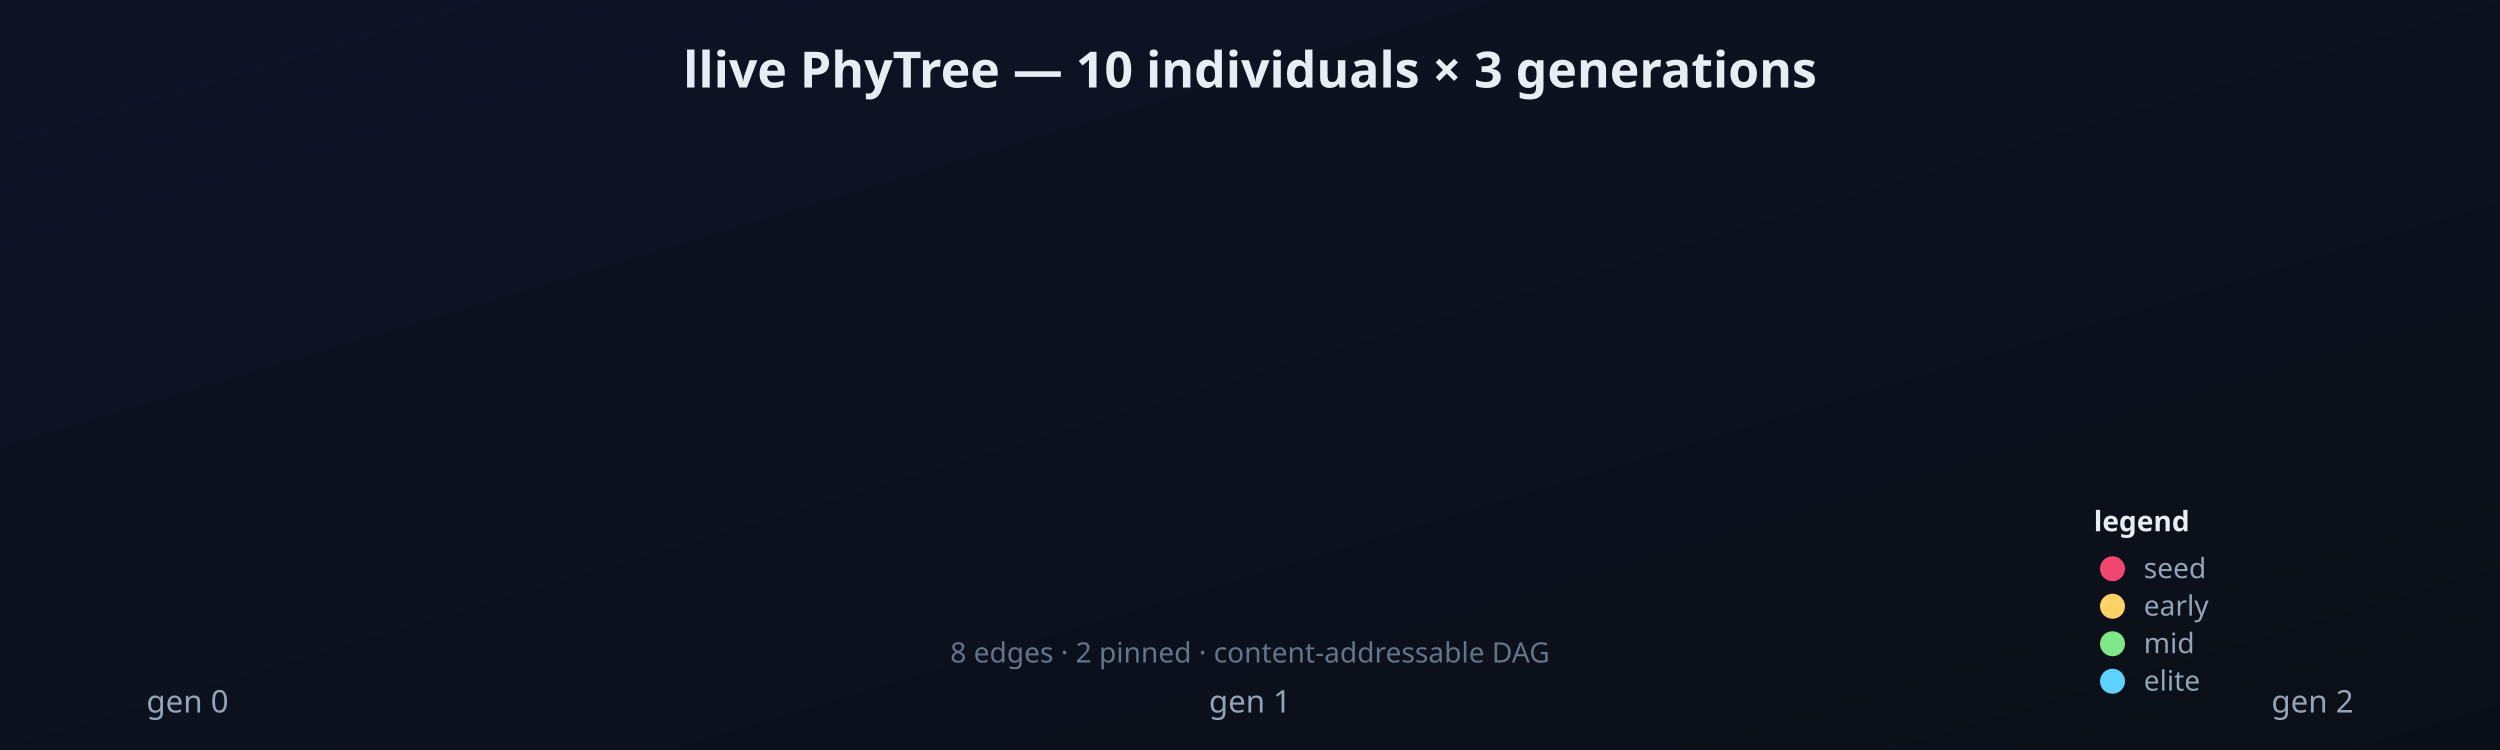
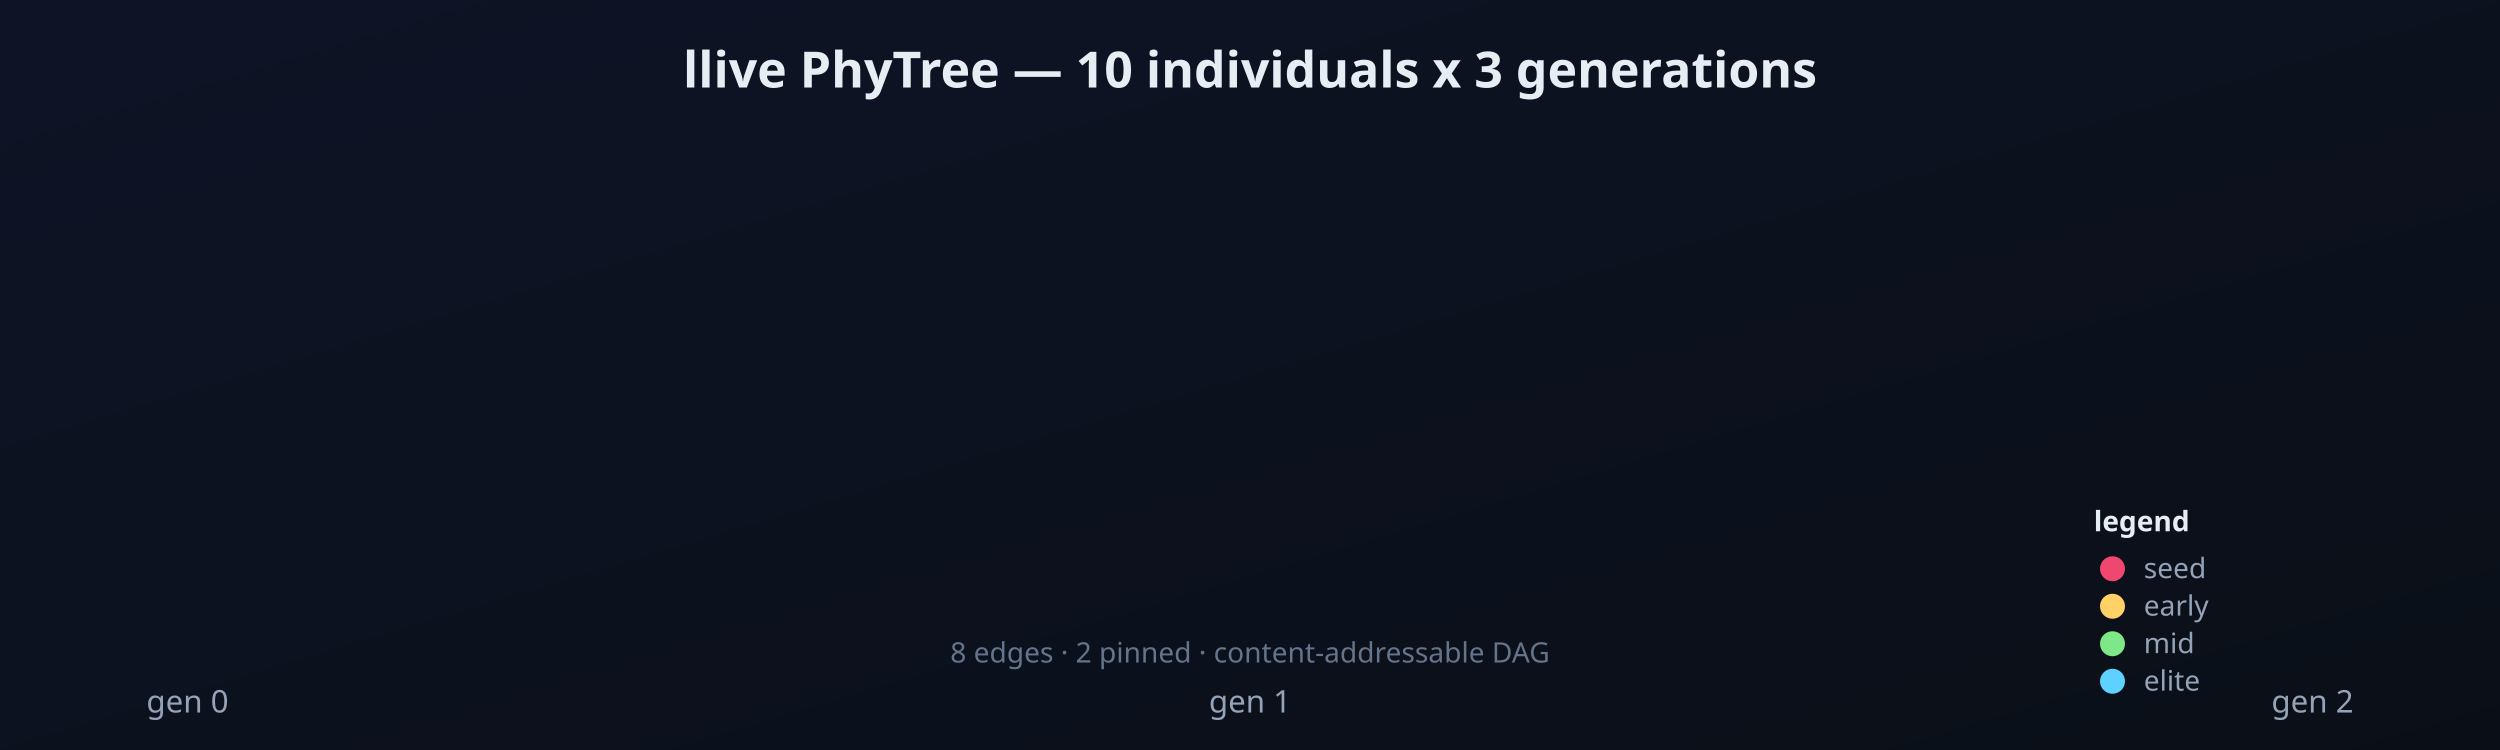
<svg xmlns="http://www.w3.org/2000/svg" viewBox="0 0 800 240" role="img" aria-label="PhyTree phylogenetic DAG across generations">
  <defs>
    <linearGradient id="phytree_bg" x1="0" y1="0" x2="1" y2="1">
      <stop offset="0%" stop-color="#0e1426" />
      <stop offset="100%" stop-color="#0a0f17" />
    </linearGradient>
  </defs>
  <rect width="800" height="240" fill="url(#phytree_bg)" />
-   <text x="400.0" y="28" text-anchor="middle" fill="#e6edf3" font-family="ui-sans-serif,system-ui,sans-serif" font-size="16" font-weight="700">llive PhyTree — 10 individuals × 3 generations</text>
+   <text x="400.0" y="28" text-anchor="middle" fill="#e6edf3" font-family="ui-sans-serif,system-ui,sans-serif" font-size="16" font-weight="700">llive PhyTree — 10 individuals x 3 generations</text>
  <text x="60.0" y="228" text-anchor="middle" fill="#94a3b8" font-family="ui-sans-serif,system-ui,sans-serif" font-size="10">gen 0</text>
  <text x="400.0" y="228" text-anchor="middle" fill="#94a3b8" font-family="ui-sans-serif,system-ui,sans-serif" font-size="10">gen 1</text>
  <text x="740.0" y="228" text-anchor="middle" fill="#94a3b8" font-family="ui-sans-serif,system-ui,sans-serif" font-size="10">gen 2</text>
  <path d="M 60.0,100.0 C 230.0,100.0 230.0,140.0 400.0,140.0" fill="none" stroke="#64748b" stroke-width="1.4" opacity="0" class="phytree-edge" data-op="mutation">
    <animate attributeName="opacity" values="0;0.8" begin="2.00s" dur="0.6s" fill="freeze" repeatCount="1" />
  </path>
  <path d="M 60.0,60.0 C 230.0,60.0 230.0,100.0 400.0,100.0" fill="none" stroke="#64748b" stroke-width="1.4" opacity="0" class="phytree-edge" data-op="mutation">
    <animate attributeName="opacity" values="0;0.8" begin="2.00s" dur="0.6s" fill="freeze" repeatCount="1" />
  </path>
  <path d="M 60.0,140.0 C 230.0,140.0 230.0,60.0 400.0,60.0" fill="none" stroke="#64748b" stroke-width="1.4" opacity="0" class="phytree-edge" data-op="mutation">
    <animate attributeName="opacity" values="0;0.8" begin="2.00s" dur="0.6s" fill="freeze" repeatCount="1" />
  </path>
  <path d="M 60.0,180.0 C 230.0,180.0 230.0,180.0 400.0,180.0" fill="none" stroke="#64748b" stroke-width="1.4" opacity="0" class="phytree-edge" data-op="mutation">
    <animate attributeName="opacity" values="0;0.8" begin="2.00s" dur="0.6s" fill="freeze" repeatCount="1" />
  </path>
  <path d="M 400.0,140.0 C 570.0,140.0 570.0,180.0 740.0,180.0" fill="none" stroke="#64748b" stroke-width="1.4" opacity="0" class="phytree-edge" data-op="crossover">
    <animate attributeName="opacity" values="0;0.8" begin="4.00s" dur="0.6s" fill="freeze" repeatCount="1" />
  </path>
  <path d="M 400.0,100.0 C 570.0,100.0 570.0,180.0 740.0,180.0" fill="none" stroke="#64748b" stroke-width="1.4" opacity="0" class="phytree-edge" data-op="crossover">
    <animate attributeName="opacity" values="0;0.8" begin="4.00s" dur="0.6s" fill="freeze" repeatCount="1" />
  </path>
  <path d="M 400.0,60.0 C 570.0,60.0 570.0,60.0 740.0,60.0" fill="none" stroke="#64748b" stroke-width="1.4" opacity="0" class="phytree-edge" data-op="crossover">
    <animate attributeName="opacity" values="0;0.8" begin="4.00s" dur="0.6s" fill="freeze" repeatCount="1" />
  </path>
  <path d="M 400.0,180.0 C 570.0,180.0 570.0,60.0 740.0,60.0" fill="none" stroke="#64748b" stroke-width="1.4" opacity="0" class="phytree-edge" data-op="crossover">
    <animate attributeName="opacity" values="0;0.8" begin="4.00s" dur="0.6s" fill="freeze" repeatCount="1" />
  </path>
  <g class="phytree-node" data-id="6cc098ea" data-gen="0">
    <circle cx="60.0" cy="60.0" r="6" fill="#ef476f" stroke="#0a0f17" stroke-width="1.5" opacity="0">
      <animate attributeName="opacity" values="0;1" begin="0.00s" dur="0.6s" fill="freeze" repeatCount="1" />
    </circle>
    <text x="60.0" y="78.0" text-anchor="middle" fill="#cbd5e1" font-family="ui-monospace,monospace" font-size="8" opacity="0">6cc098ea<animate attributeName="opacity" values="0;0.8" begin="0.30s" dur="0.6s" fill="freeze" repeatCount="1" />
    </text>
  </g>
  <g class="phytree-node" data-id="7d9c9f22" data-gen="0">
    <circle cx="60.0" cy="100.0" r="6" fill="#ef476f" stroke="#0a0f17" stroke-width="1.5" opacity="0">
      <animate attributeName="opacity" values="0;1" begin="0.00s" dur="0.6s" fill="freeze" repeatCount="1" />
    </circle>
    <text x="60.0" y="118.0" text-anchor="middle" fill="#cbd5e1" font-family="ui-monospace,monospace" font-size="8" opacity="0">7d9c9f22<animate attributeName="opacity" values="0;0.8" begin="0.30s" dur="0.6s" fill="freeze" repeatCount="1" />
    </text>
  </g>
  <g class="phytree-node" data-id="e2ba7754" data-gen="0">
    <circle cx="60.0" cy="140.0" r="6" fill="#ef476f" stroke="#0a0f17" stroke-width="1.5" opacity="0">
      <animate attributeName="opacity" values="0;1" begin="0.00s" dur="0.6s" fill="freeze" repeatCount="1" />
    </circle>
    <text x="60.0" y="158.0" text-anchor="middle" fill="#cbd5e1" font-family="ui-monospace,monospace" font-size="8" opacity="0">e2ba7754<animate attributeName="opacity" values="0;0.8" begin="0.30s" dur="0.6s" fill="freeze" repeatCount="1" />
    </text>
  </g>
  <g class="phytree-node" data-id="ec73b3e7" data-gen="0">
    <circle cx="60.0" cy="180.0" r="6" fill="#ef476f" stroke="#0a0f17" stroke-width="1.5" opacity="0">
      <animate attributeName="opacity" values="0;1" begin="0.00s" dur="0.6s" fill="freeze" repeatCount="1" />
    </circle>
    <text x="60.0" y="198.0" text-anchor="middle" fill="#cbd5e1" font-family="ui-monospace,monospace" font-size="8" opacity="0">ec73b3e7<animate attributeName="opacity" values="0;0.8" begin="0.30s" dur="0.6s" fill="freeze" repeatCount="1" />
    </text>
  </g>
  <g class="phytree-node" data-id="2882f764" data-gen="1">
    <circle cx="400.0" cy="60.0" r="6" fill="#ffd166" stroke="#0a0f17" stroke-width="1.5" opacity="0">
      <animate attributeName="opacity" values="0;1" begin="2.00s" dur="0.6s" fill="freeze" repeatCount="1" />
    </circle>
    <text x="400.0" y="78.0" text-anchor="middle" fill="#cbd5e1" font-family="ui-monospace,monospace" font-size="8" opacity="0">2882f764<animate attributeName="opacity" values="0;0.8" begin="2.30s" dur="0.6s" fill="freeze" repeatCount="1" />
    </text>
  </g>
  <g class="phytree-node" data-id="8494a135" data-gen="1">
    <circle cx="400.0" cy="100.0" r="6" fill="#ffd166" stroke="#0a0f17" stroke-width="1.5" opacity="0">
      <animate attributeName="opacity" values="0;1" begin="2.00s" dur="0.6s" fill="freeze" repeatCount="1" />
    </circle>
    <text x="400.0" y="118.0" text-anchor="middle" fill="#cbd5e1" font-family="ui-monospace,monospace" font-size="8" opacity="0">8494a135<animate attributeName="opacity" values="0;0.8" begin="2.30s" dur="0.6s" fill="freeze" repeatCount="1" />
    </text>
  </g>
  <g class="phytree-node pinned" data-id="f92c342b" data-gen="1">
    <circle cx="400.0" cy="140.0" r="11" fill="none" stroke="#ffd166" stroke-width="1.2" opacity="0" class="phytree-pin-ring">
      <animate attributeName="opacity" values="0;0.9" begin="2.00s" dur="0.8s" fill="freeze" repeatCount="1" />
      <animate attributeName="r" values="11;13;11" begin="2.80s" dur="2.4s" repeatCount="indefinite" />
    </circle>
    <circle cx="400.0" cy="140.0" r="8" fill="#ffd166" stroke="#0a0f17" stroke-width="1.5" opacity="0">
      <animate attributeName="opacity" values="0;1" begin="2.00s" dur="0.6s" fill="freeze" repeatCount="1" />
    </circle>
    <text x="400.0" y="160.0" text-anchor="middle" fill="#cbd5e1" font-family="ui-monospace,monospace" font-size="8" opacity="0">f92c342b<animate attributeName="opacity" values="0;0.8" begin="2.30s" dur="0.6s" fill="freeze" repeatCount="1" />
    </text>
  </g>
  <g class="phytree-node" data-id="fb49fe9a" data-gen="1">
    <circle cx="400.0" cy="180.0" r="6" fill="#ffd166" stroke="#0a0f17" stroke-width="1.5" opacity="0">
      <animate attributeName="opacity" values="0;1" begin="2.00s" dur="0.6s" fill="freeze" repeatCount="1" />
    </circle>
    <text x="400.0" y="198.0" text-anchor="middle" fill="#cbd5e1" font-family="ui-monospace,monospace" font-size="8" opacity="0">fb49fe9a<animate attributeName="opacity" values="0;0.8" begin="2.30s" dur="0.6s" fill="freeze" repeatCount="1" />
    </text>
  </g>
  <g class="phytree-node" data-id="0a6f7a60" data-gen="2">
    <circle cx="740.0" cy="60.0" r="6" fill="#7ee787" stroke="#0a0f17" stroke-width="1.5" opacity="0">
      <animate attributeName="opacity" values="0;1" begin="4.00s" dur="0.6s" fill="freeze" repeatCount="1" />
    </circle>
    <text x="740.0" y="78.0" text-anchor="middle" fill="#cbd5e1" font-family="ui-monospace,monospace" font-size="8" opacity="0">0a6f7a60<animate attributeName="opacity" values="0;0.8" begin="4.30s" dur="0.6s" fill="freeze" repeatCount="1" />
    </text>
  </g>
  <g class="phytree-node pinned" data-id="8c650db8" data-gen="2">
    <circle cx="740.0" cy="180.0" r="11" fill="none" stroke="#7ee787" stroke-width="1.2" opacity="0" class="phytree-pin-ring">
      <animate attributeName="opacity" values="0;0.9" begin="4.00s" dur="0.8s" fill="freeze" repeatCount="1" />
      <animate attributeName="r" values="11;13;11" begin="4.80s" dur="2.4s" repeatCount="indefinite" />
    </circle>
    <circle cx="740.0" cy="180.0" r="8" fill="#7ee787" stroke="#0a0f17" stroke-width="1.5" opacity="0">
      <animate attributeName="opacity" values="0;1" begin="4.00s" dur="0.6s" fill="freeze" repeatCount="1" />
    </circle>
    <text x="740.0" y="200.0" text-anchor="middle" fill="#cbd5e1" font-family="ui-monospace,monospace" font-size="8" opacity="0">8c650db8<animate attributeName="opacity" values="0;0.8" begin="4.30s" dur="0.6s" fill="freeze" repeatCount="1" />
    </text>
  </g>
  <g transform="translate(670 170)" font-family="ui-sans-serif,system-ui,sans-serif" font-size="9" fill="#94a3b8">
    <text x="0" y="0" font-weight="600" fill="#e6edf3">legend</text>
    <circle cx="6" cy="12" r="4" fill="#ef476f" />
    <text x="16" y="15">seed</text>
    <circle cx="6" cy="24" r="4" fill="#ffd166" />
    <text x="16" y="27">early</text>
    <circle cx="6" cy="36" r="4" fill="#7ee787" />
    <text x="16" y="39">mid</text>
    <circle cx="6" cy="48" r="4" fill="#5dd1ff" />
    <text x="16" y="51">elite</text>
  </g>
  <text x="400.0" y="212" text-anchor="middle" fill="#64748b" font-family="ui-sans-serif,system-ui,sans-serif" font-size="9">8 edges · 2 pinned · content-addressable DAG</text>
</svg>
